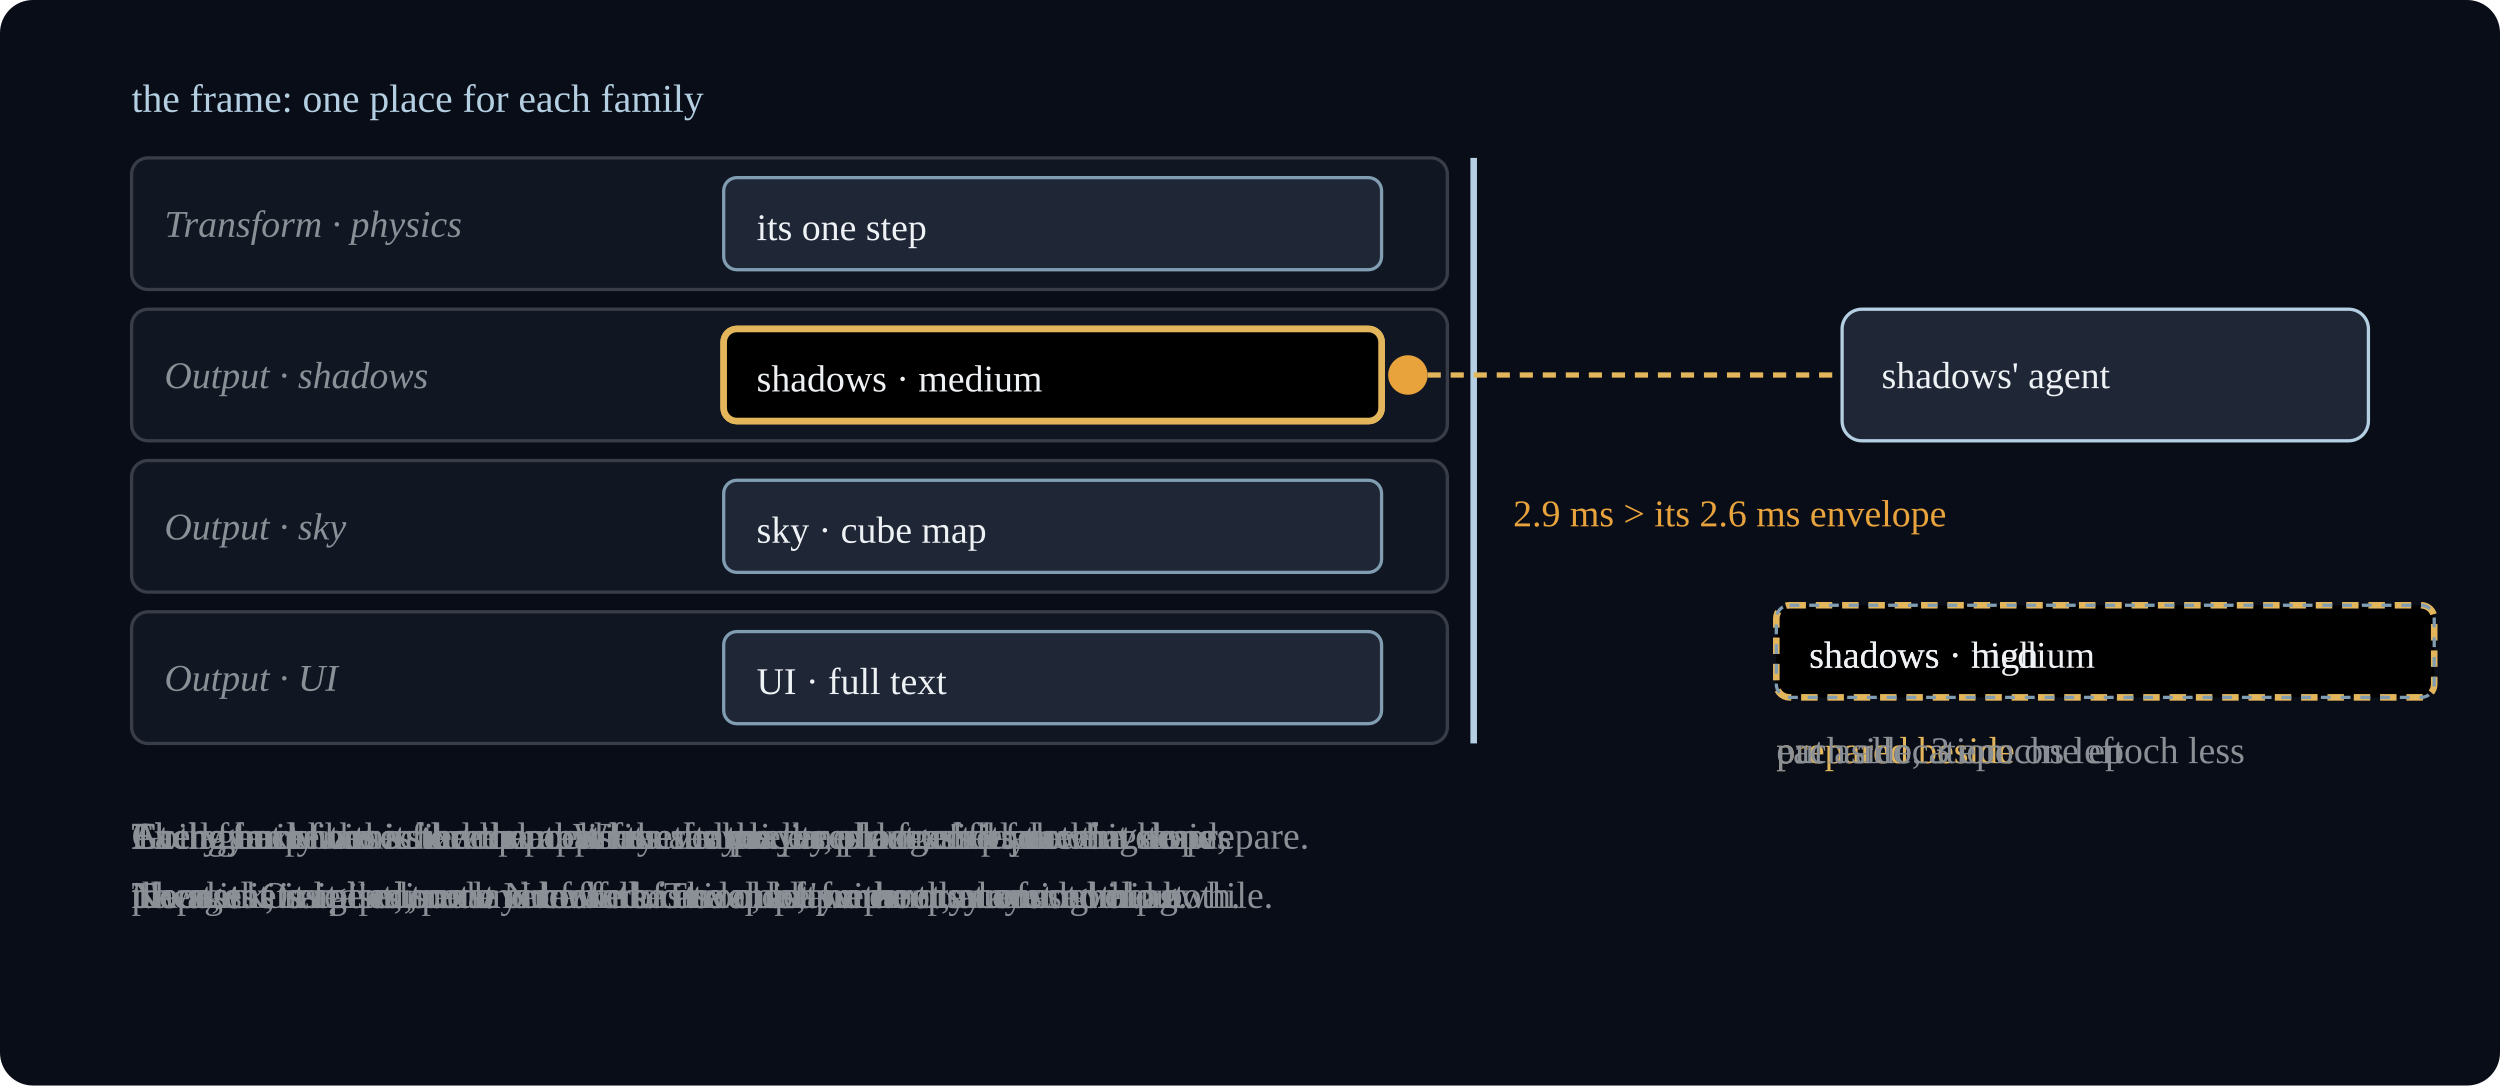
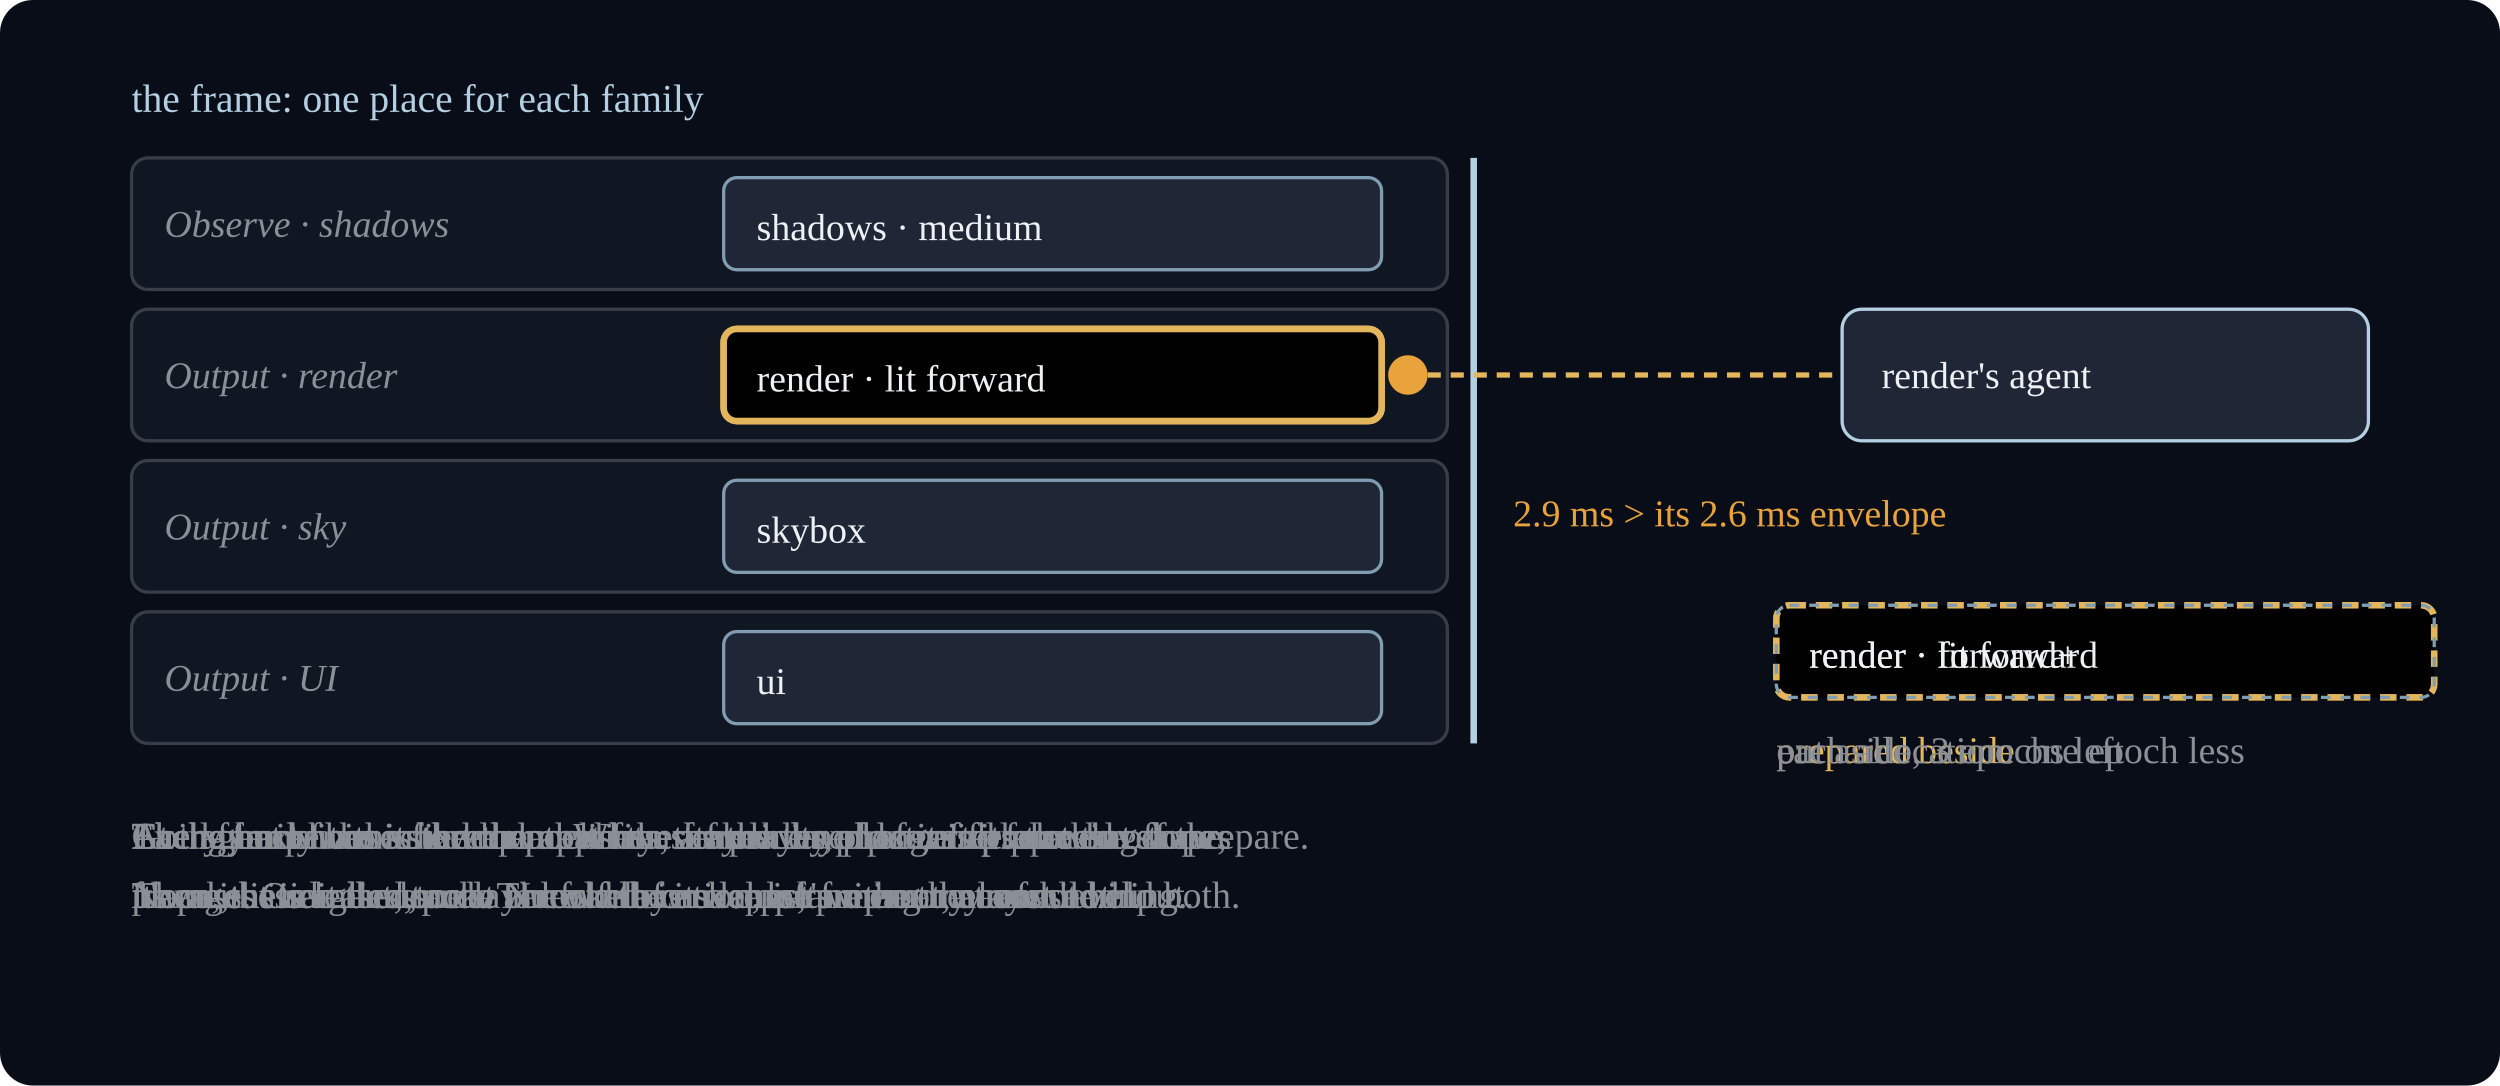
<svg xmlns="http://www.w3.org/2000/svg" id="fig-agents-layers" class="kp-figure" viewBox="0 0 760 330" role="img" aria-labelledby="kp-agents-layers-title kp-agents-layers-desc">
  <style>
    #fig-agents-layers { width: 100%; height: auto; display: block; margin: 0; }
    #fig-agents-layers .kp-bg { fill: var(--k-bg-0, #090d17); }
    #fig-agents-layers .kp-place { fill: var(--k-bg-1, #101622); stroke: var(--k-line, #383d48); stroke-width: 1; }
    #fig-agents-layers .kp-layer { fill: var(--k-bg-3, #1f2636); stroke: var(--k-silver-dim, #809db2); stroke-width: 1; }
    #fig-agents-layers .kp-layer-lead { fill: oklch(0.32 0.04 245); stroke: var(--k-gold, #e4b65c); stroke-width: 2; }
    #fig-agents-layers .kp-layer-new { fill: oklch(0.32 0.04 245); stroke: var(--k-gold, #e4b65c); stroke-width: 2; stroke-dasharray: 5 3; }
    #fig-agents-layers .kp-layer-kept { fill: none; stroke: var(--k-silver-dim, #809db2); stroke-width: 1; stroke-dasharray: 3 3; }
    #fig-agents-layers .kp-scan { stroke: var(--k-silver, #b4cfe2); stroke-width: 2; }
    #fig-agents-layers .kp-alert { fill: var(--k-amber, #e8a33d); }
    #fig-agents-layers .kp-thread { stroke: var(--k-gold, #e4b65c); stroke-width: 1.6; fill: none; stroke-dasharray: 4 3; }
    #fig-agents-layers .kp-agent { fill: var(--k-bg-3, #1f2636); stroke: var(--k-silver, #b4cfe2); stroke-width: 1; }
    #fig-agents-layers .kp-station { fill: var(--k-fg-2, #8a9096); font-family: var(--k-font-sans, 'Archivo', system-ui, sans-serif); font-size: 11.5px; font-style: italic; }
    #fig-agents-layers .kp-name { fill: var(--k-fg-0, #eff2f5); font-family: var(--k-font-mono, 'IBM Plex Mono', ui-monospace, monospace); font-size: 11.5px; }
    #fig-agents-layers .kp-head { fill: var(--k-silver, #b4cfe2); font-family: var(--k-font-sans, 'Archivo', system-ui, sans-serif); font-size: 12px; font-weight: 500; }
    #fig-agents-layers .kp-how { fill: var(--k-fg-2, #8a9096); font-family: var(--k-font-sans, 'Archivo', system-ui, sans-serif); font-size: 11.5px; }
    #fig-agents-layers .kp-warn { fill: var(--k-amber, #e8a33d); font-family: var(--k-font-sans, 'Archivo', system-ui, sans-serif); font-size: 11.5px; }
    #fig-agents-layers .kp-gold { fill: var(--k-gold, #e4b65c); font-family: var(--k-font-sans, 'Archivo', system-ui, sans-serif); font-size: 11.5px; }
  </style>
  <rect class="kp-bg" x="0" y="0" width="760" height="330" rx="10" />
  <text class="kp-head" x="40" y="34">the frame: one place for each family</text>
  <rect class="kp-place" x="40" y="48" width="400" height="40" rx="5" />
-   <text class="kp-station" x="50" y="72">Transform · physics</text>
+   <text class="kp-station" x="50" y="72">Observe · shadows</text>
  <rect class="kp-place" x="40" y="94" width="400" height="40" rx="5" />
-   <text class="kp-station" x="50" y="118">Output · shadows</text>
+   <text class="kp-station" x="50" y="118">Output · render</text>
  <rect class="kp-place" x="40" y="140" width="400" height="40" rx="5" />
  <text class="kp-station" x="50" y="164">Output · sky</text>
  <rect class="kp-place" x="40" y="186" width="400" height="40" rx="5" />
  <text class="kp-station" x="50" y="210">Output · UI</text>
  <rect class="kp-layer" x="220" y="54" width="200" height="28" rx="4" />
-   <text class="kp-name" x="230" y="73">its one step</text>
+   <text class="kp-name" x="230" y="73">shadows · medium</text>
  <rect class="kp-layer" x="220" y="146" width="200" height="28" rx="4" />
-   <text class="kp-name" x="230" y="165">sky · cube map</text>
+   <text class="kp-name" x="230" y="165">skybox</text>
  <rect class="kp-layer" x="220" y="192" width="200" height="28" rx="4" />
-   <text class="kp-name" x="230" y="211">UI · full text</text>
+   <text class="kp-name" x="230" y="211">ui</text>
  <g data-on="1 2 3 4">
    <rect class="kp-layer-lead" x="220" y="100" width="200" height="28" rx="4" />
-     <text class="kp-name" x="230" y="119">shadows · high</text>
+     <text class="kp-name" x="230" y="119">render · forward+</text>
  </g>
  <rect class="kp-agent" x="560" y="94" width="160" height="40" rx="6" />
-   <text class="kp-name" x="572" y="118">shadows' agent</text>
+   <text class="kp-name" x="572" y="118">render's agent</text>
  <g data-on="1">
    <text class="kp-how" x="40" y="258">Each family has a fixed place in the frame: its phase, and for what draws</text>
    <text class="kp-how" x="40" y="276">its pass. On it lies one layer: one of its lanes, prepared at one level.</text>
  </g>
  <g data-on="2">
    <line class="kp-scan" x1="448" y1="48" x2="448" y2="226" />
    <text class="kp-how" x="40" y="258">Every frame the scheduler applies every layer, place after place.</text>
    <text class="kp-how" x="40" y="276">No agent is called, none is locked: on a quiet frame they cost nothing.</text>
  </g>
  <g data-on="3">
    <circle class="kp-alert" cx="428" cy="114" r="6" />
    <path class="kp-thread" d="M434 114 L560 114" />
    <text class="kp-warn" x="460" y="160">2.9 ms &gt; its 2.6 ms envelope</text>
    <text class="kp-how" x="40" y="258">The layer prices its own run. When the price no longer fits the envelope,</text>
    <text class="kp-how" x="40" y="276">it wakes its agent; so do a new allocation, a lane error, a refused input.</text>
  </g>
  <g data-on="4">
    <rect class="kp-layer-new" x="540" y="184" width="200" height="28" rx="4" />
-     <text class="kp-name" x="550" y="203">shadows · medium</text>
+     <text class="kp-name" x="550" y="203">render · lit forward</text>
    <text class="kp-gold" x="540" y="232">prepared beside</text>
-     <text class="kp-how" x="40" y="258">The agent chooses the row that fits and prepares a fresh layer of it beside</text>
-     <text class="kp-how" x="40" y="276">the stack, its pipelines and buffers. The old layer keeps running meanwhile.</text>
+     <text class="kp-how" x="40" y="258">The agent chooses the row that fits; a fresh layer of it is prepared off the</text>
+     <text class="kp-how" x="40" y="276">frame, beside the stack. The old layer keeps running meanwhile.</text>
  </g>
  <g data-on="5 6">
    <rect class="kp-layer-lead" x="220" y="100" width="200" height="28" rx="4" />
-     <text class="kp-name" x="230" y="119">shadows · medium</text>
+     <text class="kp-name" x="230" y="119">render · lit forward</text>
    <rect class="kp-layer-kept" x="540" y="184" width="200" height="28" rx="4" />
-     <text class="kp-name" x="550" y="203">shadows · high</text>
+     <text class="kp-name" x="550" y="203">render · forward+</text>
  </g>
  <g data-on="5">
    <text class="kp-how" x="540" y="232">put aside, 3 epochs left</text>
    <text class="kp-how" x="40" y="258">At the next frame start the new layer takes the old one's place: the same</text>
    <text class="kp-how" x="40" y="276">place, the same outputs. No frame is ever left without a layer.</text>
  </g>
  <g data-on="6">
    <text class="kp-how" x="540" y="232">each allocation: one epoch less</text>
    <text class="kp-how" x="40" y="258">Going back within three epochs reuses the layer put aside: nothing to prepare.</text>
    <text class="kp-how" x="40" y="276">Then it is released, or at once if the envelope's memory cannot hold both.</text>
  </g>
</svg>
